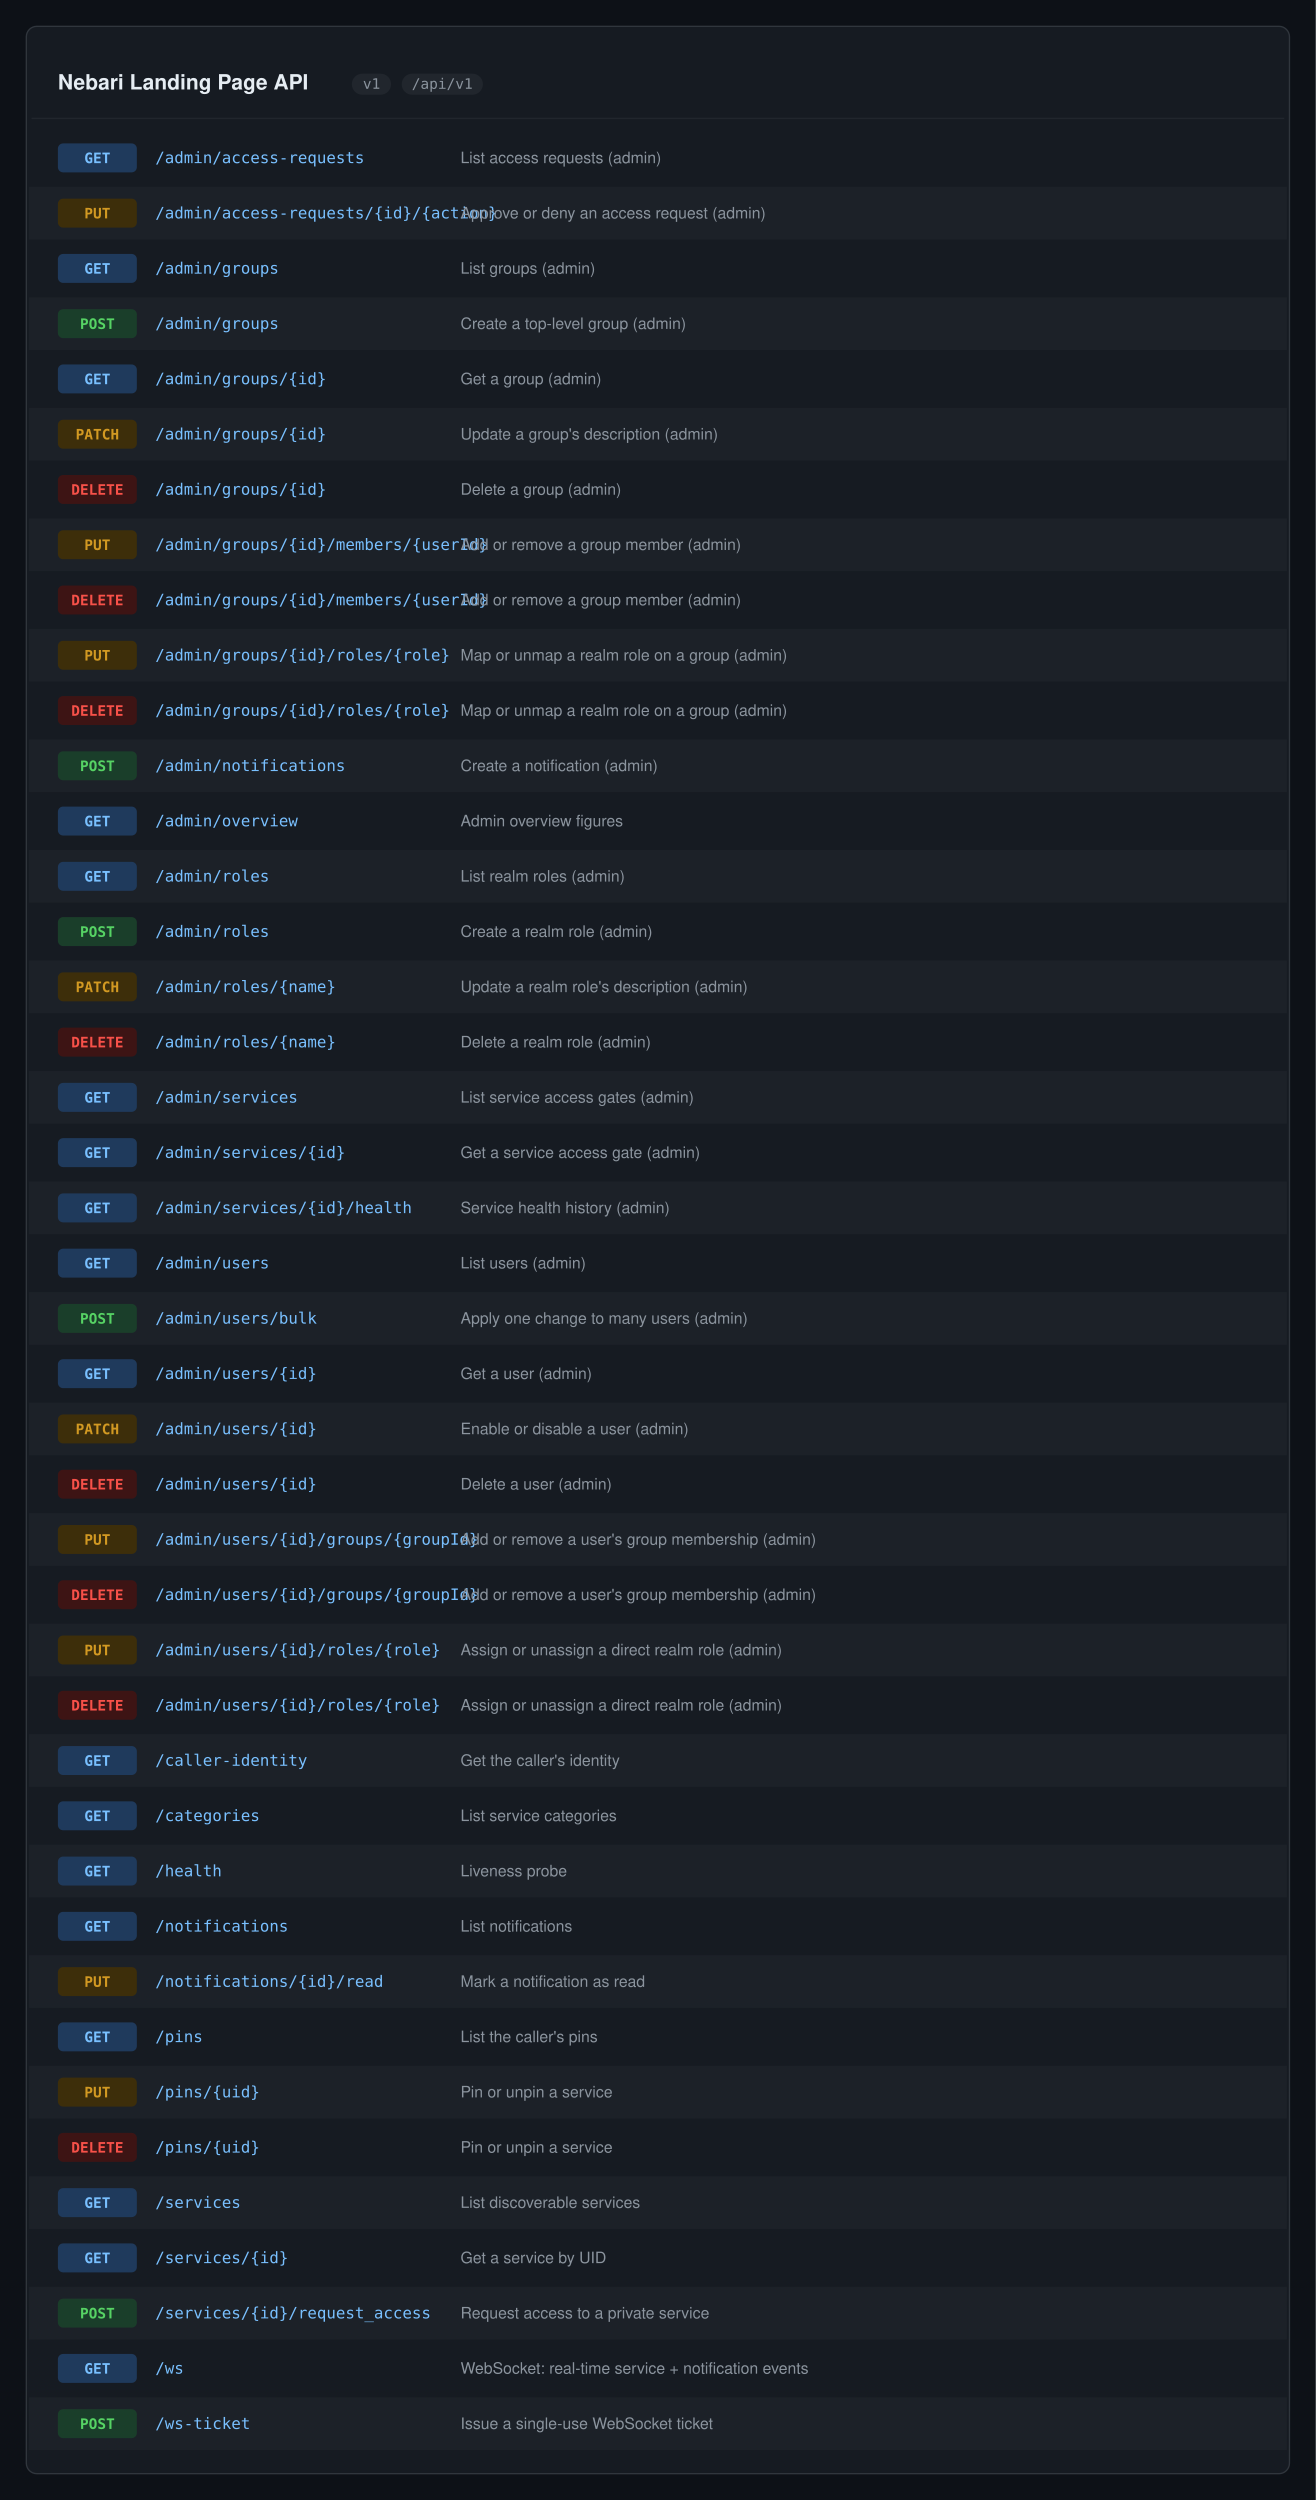
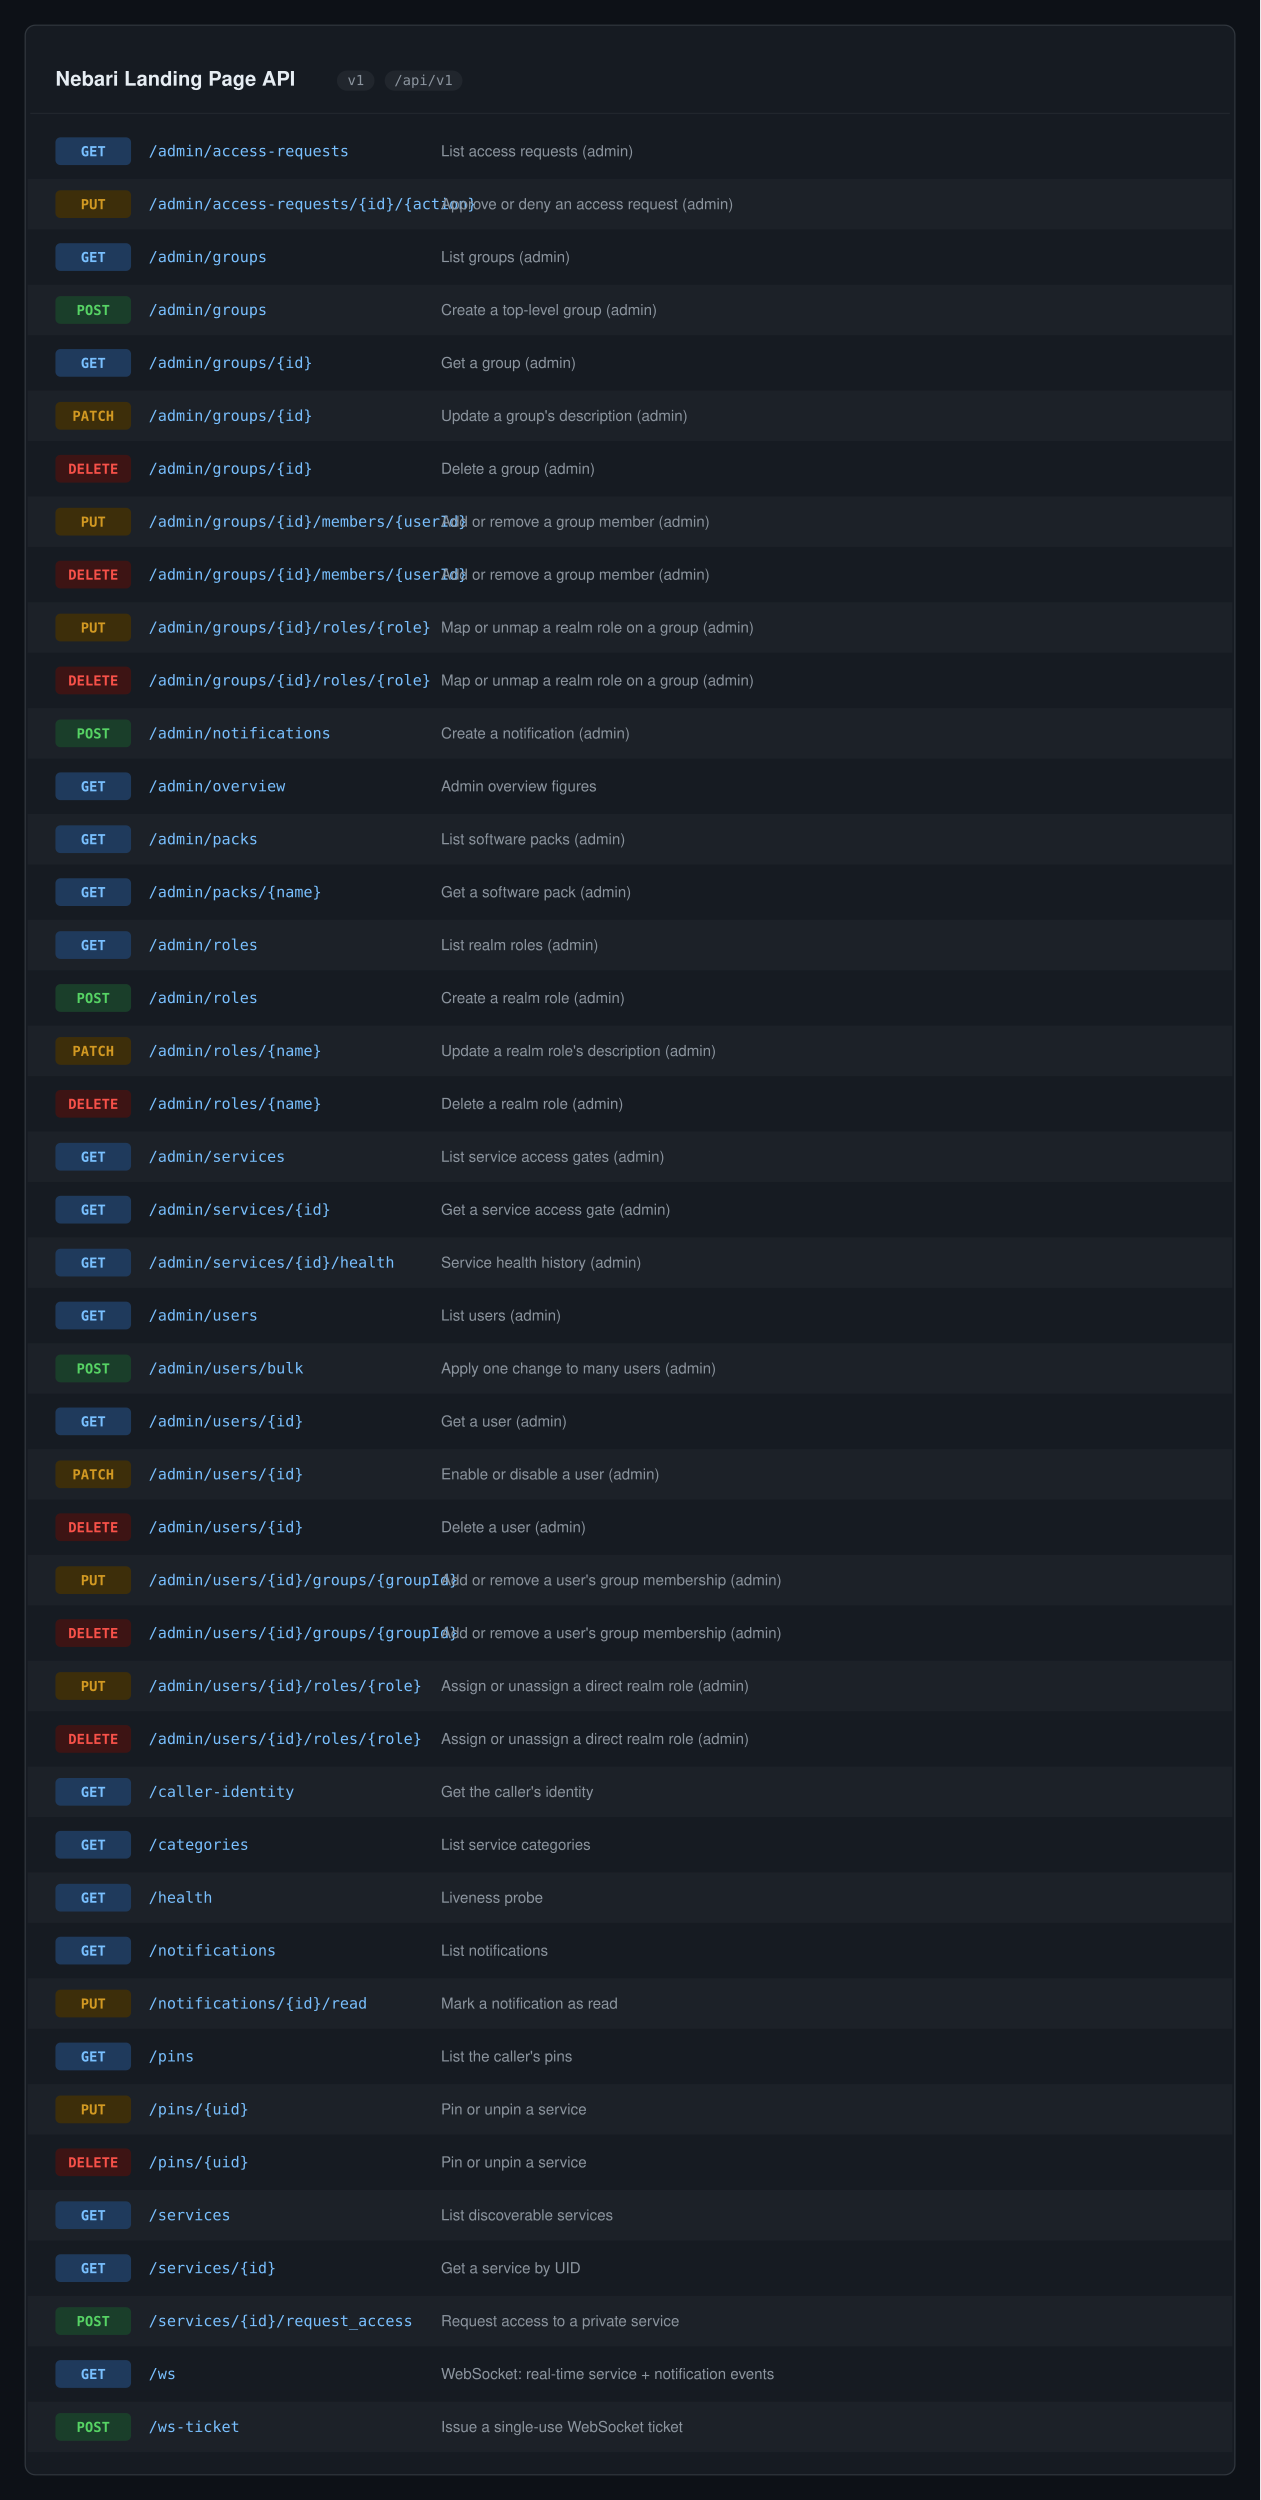
- <svg xmlns="http://www.w3.org/2000/svg" width="1000" height="1900" viewBox="0 0 1000 1900">
-   <rect width="1000" height="1900" fill="#0d1117" />
-   <rect x="20" y="20" width="960" height="1860" rx="8" fill="#161b22" stroke="#30363d" stroke-width="1" />
+ <svg xmlns="http://www.w3.org/2000/svg" width="1000" height="1984" viewBox="0 0 1000 1984">
+   <rect width="1000" height="1984" fill="#0d1117" />
+   <rect x="20" y="20" width="960" height="1944" rx="8" fill="#161b22" stroke="#30363d" stroke-width="1" />
  <text x="44" y="68" font-family="-apple-system,BlinkMacSystemFont,'Segoe UI',Helvetica,Arial,sans-serif" font-size="16" font-weight="600" fill="#e6edf3">Nebari Landing Page API</text>
  <rect x="267.4" y="56.0" width="29.8" height="16" rx="8" fill="#21262d" />
  <text x="282.4" y="67.5" font-family="ui-monospace,'Cascadia Code','Source Code Pro',Menlo,Consolas,monospace" font-size="11" fill="#8b949e" text-anchor="middle">v1</text>
  <rect x="305.3" y="56.0" width="61.7" height="16" rx="8" fill="#21262d" />
  <text x="336.1" y="67.5" font-family="ui-monospace,'Cascadia Code','Source Code Pro',Menlo,Consolas,monospace" font-size="11" fill="#8b949e" text-anchor="middle">/api/v1</text>
  <line x1="24" y1="90" x2="976" y2="90" stroke="#21262d" stroke-width="1" />
  <rect x="44" y="109" width="60" height="22" rx="4" fill="#1f3a5c" />
  <text x="74" y="124" font-family="ui-monospace,'Cascadia Code','Source Code Pro',Menlo,Consolas,monospace" font-size="11" font-weight="600" fill="#79c0ff" text-anchor="middle">GET</text>
  <text x="118" y="124" font-family="ui-monospace,'Cascadia Code','Source Code Pro',Menlo,Consolas,monospace" font-size="12" fill="#79c0ff">/admin/access-requests</text>
  <text x="350" y="124" font-family="-apple-system,BlinkMacSystemFont,'Segoe UI',Helvetica,Arial,sans-serif" font-size="12" fill="#8b949e">List access requests (admin)</text>
  <rect x="22" y="142" width="956" height="40" fill="#1c2128" />
  <rect x="44" y="151" width="60" height="22" rx="4" fill="#3d2e0a" />
  <text x="74" y="166" font-family="ui-monospace,'Cascadia Code','Source Code Pro',Menlo,Consolas,monospace" font-size="11" font-weight="600" fill="#d29922" text-anchor="middle">PUT</text>
  <text x="118" y="166" font-family="ui-monospace,'Cascadia Code','Source Code Pro',Menlo,Consolas,monospace" font-size="12" fill="#79c0ff">/admin/access-requests/{id}/{action}</text>
  <text x="350" y="166" font-family="-apple-system,BlinkMacSystemFont,'Segoe UI',Helvetica,Arial,sans-serif" font-size="12" fill="#8b949e">Approve or deny an access request (admin)</text>
  <rect x="44" y="193" width="60" height="22" rx="4" fill="#1f3a5c" />
  <text x="74" y="208" font-family="ui-monospace,'Cascadia Code','Source Code Pro',Menlo,Consolas,monospace" font-size="11" font-weight="600" fill="#79c0ff" text-anchor="middle">GET</text>
  <text x="118" y="208" font-family="ui-monospace,'Cascadia Code','Source Code Pro',Menlo,Consolas,monospace" font-size="12" fill="#79c0ff">/admin/groups</text>
  <text x="350" y="208" font-family="-apple-system,BlinkMacSystemFont,'Segoe UI',Helvetica,Arial,sans-serif" font-size="12" fill="#8b949e">List groups (admin)</text>
  <rect x="22" y="226" width="956" height="40" fill="#1c2128" />
  <rect x="44" y="235" width="60" height="22" rx="4" fill="#1a3e2a" />
  <text x="74" y="250" font-family="ui-monospace,'Cascadia Code','Source Code Pro',Menlo,Consolas,monospace" font-size="11" font-weight="600" fill="#56d364" text-anchor="middle">POST</text>
  <text x="118" y="250" font-family="ui-monospace,'Cascadia Code','Source Code Pro',Menlo,Consolas,monospace" font-size="12" fill="#79c0ff">/admin/groups</text>
  <text x="350" y="250" font-family="-apple-system,BlinkMacSystemFont,'Segoe UI',Helvetica,Arial,sans-serif" font-size="12" fill="#8b949e">Create a top-level group (admin)</text>
  <rect x="44" y="277" width="60" height="22" rx="4" fill="#1f3a5c" />
  <text x="74" y="292" font-family="ui-monospace,'Cascadia Code','Source Code Pro',Menlo,Consolas,monospace" font-size="11" font-weight="600" fill="#79c0ff" text-anchor="middle">GET</text>
  <text x="118" y="292" font-family="ui-monospace,'Cascadia Code','Source Code Pro',Menlo,Consolas,monospace" font-size="12" fill="#79c0ff">/admin/groups/{id}</text>
  <text x="350" y="292" font-family="-apple-system,BlinkMacSystemFont,'Segoe UI',Helvetica,Arial,sans-serif" font-size="12" fill="#8b949e">Get a group (admin)</text>
  <rect x="22" y="310" width="956" height="40" fill="#1c2128" />
  <rect x="44" y="319" width="60" height="22" rx="4" fill="#3d2e0a" />
  <text x="74" y="334" font-family="ui-monospace,'Cascadia Code','Source Code Pro',Menlo,Consolas,monospace" font-size="11" font-weight="600" fill="#d29922" text-anchor="middle">PATCH</text>
  <text x="118" y="334" font-family="ui-monospace,'Cascadia Code','Source Code Pro',Menlo,Consolas,monospace" font-size="12" fill="#79c0ff">/admin/groups/{id}</text>
  <text x="350" y="334" font-family="-apple-system,BlinkMacSystemFont,'Segoe UI',Helvetica,Arial,sans-serif" font-size="12" fill="#8b949e">Update a group's description (admin)</text>
  <rect x="44" y="361" width="60" height="22" rx="4" fill="#3d1414" />
  <text x="74" y="376" font-family="ui-monospace,'Cascadia Code','Source Code Pro',Menlo,Consolas,monospace" font-size="11" font-weight="600" fill="#f85149" text-anchor="middle">DELETE</text>
  <text x="118" y="376" font-family="ui-monospace,'Cascadia Code','Source Code Pro',Menlo,Consolas,monospace" font-size="12" fill="#79c0ff">/admin/groups/{id}</text>
  <text x="350" y="376" font-family="-apple-system,BlinkMacSystemFont,'Segoe UI',Helvetica,Arial,sans-serif" font-size="12" fill="#8b949e">Delete a group (admin)</text>
  <rect x="22" y="394" width="956" height="40" fill="#1c2128" />
  <rect x="44" y="403" width="60" height="22" rx="4" fill="#3d2e0a" />
  <text x="74" y="418" font-family="ui-monospace,'Cascadia Code','Source Code Pro',Menlo,Consolas,monospace" font-size="11" font-weight="600" fill="#d29922" text-anchor="middle">PUT</text>
  <text x="118" y="418" font-family="ui-monospace,'Cascadia Code','Source Code Pro',Menlo,Consolas,monospace" font-size="12" fill="#79c0ff">/admin/groups/{id}/members/{userId}</text>
  <text x="350" y="418" font-family="-apple-system,BlinkMacSystemFont,'Segoe UI',Helvetica,Arial,sans-serif" font-size="12" fill="#8b949e">Add or remove a group member (admin)</text>
  <rect x="44" y="445" width="60" height="22" rx="4" fill="#3d1414" />
  <text x="74" y="460" font-family="ui-monospace,'Cascadia Code','Source Code Pro',Menlo,Consolas,monospace" font-size="11" font-weight="600" fill="#f85149" text-anchor="middle">DELETE</text>
  <text x="118" y="460" font-family="ui-monospace,'Cascadia Code','Source Code Pro',Menlo,Consolas,monospace" font-size="12" fill="#79c0ff">/admin/groups/{id}/members/{userId}</text>
  <text x="350" y="460" font-family="-apple-system,BlinkMacSystemFont,'Segoe UI',Helvetica,Arial,sans-serif" font-size="12" fill="#8b949e">Add or remove a group member (admin)</text>
  <rect x="22" y="478" width="956" height="40" fill="#1c2128" />
  <rect x="44" y="487" width="60" height="22" rx="4" fill="#3d2e0a" />
  <text x="74" y="502" font-family="ui-monospace,'Cascadia Code','Source Code Pro',Menlo,Consolas,monospace" font-size="11" font-weight="600" fill="#d29922" text-anchor="middle">PUT</text>
  <text x="118" y="502" font-family="ui-monospace,'Cascadia Code','Source Code Pro',Menlo,Consolas,monospace" font-size="12" fill="#79c0ff">/admin/groups/{id}/roles/{role}</text>
  <text x="350" y="502" font-family="-apple-system,BlinkMacSystemFont,'Segoe UI',Helvetica,Arial,sans-serif" font-size="12" fill="#8b949e">Map or unmap a realm role on a group (admin)</text>
  <rect x="44" y="529" width="60" height="22" rx="4" fill="#3d1414" />
  <text x="74" y="544" font-family="ui-monospace,'Cascadia Code','Source Code Pro',Menlo,Consolas,monospace" font-size="11" font-weight="600" fill="#f85149" text-anchor="middle">DELETE</text>
  <text x="118" y="544" font-family="ui-monospace,'Cascadia Code','Source Code Pro',Menlo,Consolas,monospace" font-size="12" fill="#79c0ff">/admin/groups/{id}/roles/{role}</text>
  <text x="350" y="544" font-family="-apple-system,BlinkMacSystemFont,'Segoe UI',Helvetica,Arial,sans-serif" font-size="12" fill="#8b949e">Map or unmap a realm role on a group (admin)</text>
  <rect x="22" y="562" width="956" height="40" fill="#1c2128" />
  <rect x="44" y="571" width="60" height="22" rx="4" fill="#1a3e2a" />
  <text x="74" y="586" font-family="ui-monospace,'Cascadia Code','Source Code Pro',Menlo,Consolas,monospace" font-size="11" font-weight="600" fill="#56d364" text-anchor="middle">POST</text>
  <text x="118" y="586" font-family="ui-monospace,'Cascadia Code','Source Code Pro',Menlo,Consolas,monospace" font-size="12" fill="#79c0ff">/admin/notifications</text>
  <text x="350" y="586" font-family="-apple-system,BlinkMacSystemFont,'Segoe UI',Helvetica,Arial,sans-serif" font-size="12" fill="#8b949e">Create a notification (admin)</text>
  <rect x="44" y="613" width="60" height="22" rx="4" fill="#1f3a5c" />
  <text x="74" y="628" font-family="ui-monospace,'Cascadia Code','Source Code Pro',Menlo,Consolas,monospace" font-size="11" font-weight="600" fill="#79c0ff" text-anchor="middle">GET</text>
  <text x="118" y="628" font-family="ui-monospace,'Cascadia Code','Source Code Pro',Menlo,Consolas,monospace" font-size="12" fill="#79c0ff">/admin/overview</text>
  <text x="350" y="628" font-family="-apple-system,BlinkMacSystemFont,'Segoe UI',Helvetica,Arial,sans-serif" font-size="12" fill="#8b949e">Admin overview figures</text>
  <rect x="22" y="646" width="956" height="40" fill="#1c2128" />
  <rect x="44" y="655" width="60" height="22" rx="4" fill="#1f3a5c" />
  <text x="74" y="670" font-family="ui-monospace,'Cascadia Code','Source Code Pro',Menlo,Consolas,monospace" font-size="11" font-weight="600" fill="#79c0ff" text-anchor="middle">GET</text>
-   <text x="118" y="670" font-family="ui-monospace,'Cascadia Code','Source Code Pro',Menlo,Consolas,monospace" font-size="12" fill="#79c0ff">/admin/roles</text>
-   <text x="350" y="670" font-family="-apple-system,BlinkMacSystemFont,'Segoe UI',Helvetica,Arial,sans-serif" font-size="12" fill="#8b949e">List realm roles (admin)</text>
-   <rect x="44" y="697" width="60" height="22" rx="4" fill="#1a3e2a" />
-   <text x="74" y="712" font-family="ui-monospace,'Cascadia Code','Source Code Pro',Menlo,Consolas,monospace" font-size="11" font-weight="600" fill="#56d364" text-anchor="middle">POST</text>
-   <text x="118" y="712" font-family="ui-monospace,'Cascadia Code','Source Code Pro',Menlo,Consolas,monospace" font-size="12" fill="#79c0ff">/admin/roles</text>
-   <text x="350" y="712" font-family="-apple-system,BlinkMacSystemFont,'Segoe UI',Helvetica,Arial,sans-serif" font-size="12" fill="#8b949e">Create a realm role (admin)</text>
+   <text x="118" y="670" font-family="ui-monospace,'Cascadia Code','Source Code Pro',Menlo,Consolas,monospace" font-size="12" fill="#79c0ff">/admin/packs</text>
+   <text x="350" y="670" font-family="-apple-system,BlinkMacSystemFont,'Segoe UI',Helvetica,Arial,sans-serif" font-size="12" fill="#8b949e">List software packs (admin)</text>
+   <rect x="44" y="697" width="60" height="22" rx="4" fill="#1f3a5c" />
+   <text x="74" y="712" font-family="ui-monospace,'Cascadia Code','Source Code Pro',Menlo,Consolas,monospace" font-size="11" font-weight="600" fill="#79c0ff" text-anchor="middle">GET</text>
+   <text x="118" y="712" font-family="ui-monospace,'Cascadia Code','Source Code Pro',Menlo,Consolas,monospace" font-size="12" fill="#79c0ff">/admin/packs/{name}</text>
+   <text x="350" y="712" font-family="-apple-system,BlinkMacSystemFont,'Segoe UI',Helvetica,Arial,sans-serif" font-size="12" fill="#8b949e">Get a software pack (admin)</text>
  <rect x="22" y="730" width="956" height="40" fill="#1c2128" />
-   <rect x="44" y="739" width="60" height="22" rx="4" fill="#3d2e0a" />
-   <text x="74" y="754" font-family="ui-monospace,'Cascadia Code','Source Code Pro',Menlo,Consolas,monospace" font-size="11" font-weight="600" fill="#d29922" text-anchor="middle">PATCH</text>
-   <text x="118" y="754" font-family="ui-monospace,'Cascadia Code','Source Code Pro',Menlo,Consolas,monospace" font-size="12" fill="#79c0ff">/admin/roles/{name}</text>
-   <text x="350" y="754" font-family="-apple-system,BlinkMacSystemFont,'Segoe UI',Helvetica,Arial,sans-serif" font-size="12" fill="#8b949e">Update a realm role's description (admin)</text>
-   <rect x="44" y="781" width="60" height="22" rx="4" fill="#3d1414" />
-   <text x="74" y="796" font-family="ui-monospace,'Cascadia Code','Source Code Pro',Menlo,Consolas,monospace" font-size="11" font-weight="600" fill="#f85149" text-anchor="middle">DELETE</text>
-   <text x="118" y="796" font-family="ui-monospace,'Cascadia Code','Source Code Pro',Menlo,Consolas,monospace" font-size="12" fill="#79c0ff">/admin/roles/{name}</text>
-   <text x="350" y="796" font-family="-apple-system,BlinkMacSystemFont,'Segoe UI',Helvetica,Arial,sans-serif" font-size="12" fill="#8b949e">Delete a realm role (admin)</text>
+   <rect x="44" y="739" width="60" height="22" rx="4" fill="#1f3a5c" />
+   <text x="74" y="754" font-family="ui-monospace,'Cascadia Code','Source Code Pro',Menlo,Consolas,monospace" font-size="11" font-weight="600" fill="#79c0ff" text-anchor="middle">GET</text>
+   <text x="118" y="754" font-family="ui-monospace,'Cascadia Code','Source Code Pro',Menlo,Consolas,monospace" font-size="12" fill="#79c0ff">/admin/roles</text>
+   <text x="350" y="754" font-family="-apple-system,BlinkMacSystemFont,'Segoe UI',Helvetica,Arial,sans-serif" font-size="12" fill="#8b949e">List realm roles (admin)</text>
+   <rect x="44" y="781" width="60" height="22" rx="4" fill="#1a3e2a" />
+   <text x="74" y="796" font-family="ui-monospace,'Cascadia Code','Source Code Pro',Menlo,Consolas,monospace" font-size="11" font-weight="600" fill="#56d364" text-anchor="middle">POST</text>
+   <text x="118" y="796" font-family="ui-monospace,'Cascadia Code','Source Code Pro',Menlo,Consolas,monospace" font-size="12" fill="#79c0ff">/admin/roles</text>
+   <text x="350" y="796" font-family="-apple-system,BlinkMacSystemFont,'Segoe UI',Helvetica,Arial,sans-serif" font-size="12" fill="#8b949e">Create a realm role (admin)</text>
  <rect x="22" y="814" width="956" height="40" fill="#1c2128" />
-   <rect x="44" y="823" width="60" height="22" rx="4" fill="#1f3a5c" />
-   <text x="74" y="838" font-family="ui-monospace,'Cascadia Code','Source Code Pro',Menlo,Consolas,monospace" font-size="11" font-weight="600" fill="#79c0ff" text-anchor="middle">GET</text>
-   <text x="118" y="838" font-family="ui-monospace,'Cascadia Code','Source Code Pro',Menlo,Consolas,monospace" font-size="12" fill="#79c0ff">/admin/services</text>
-   <text x="350" y="838" font-family="-apple-system,BlinkMacSystemFont,'Segoe UI',Helvetica,Arial,sans-serif" font-size="12" fill="#8b949e">List service access gates (admin)</text>
-   <rect x="44" y="865" width="60" height="22" rx="4" fill="#1f3a5c" />
-   <text x="74" y="880" font-family="ui-monospace,'Cascadia Code','Source Code Pro',Menlo,Consolas,monospace" font-size="11" font-weight="600" fill="#79c0ff" text-anchor="middle">GET</text>
-   <text x="118" y="880" font-family="ui-monospace,'Cascadia Code','Source Code Pro',Menlo,Consolas,monospace" font-size="12" fill="#79c0ff">/admin/services/{id}</text>
-   <text x="350" y="880" font-family="-apple-system,BlinkMacSystemFont,'Segoe UI',Helvetica,Arial,sans-serif" font-size="12" fill="#8b949e">Get a service access gate (admin)</text>
+   <rect x="44" y="823" width="60" height="22" rx="4" fill="#3d2e0a" />
+   <text x="74" y="838" font-family="ui-monospace,'Cascadia Code','Source Code Pro',Menlo,Consolas,monospace" font-size="11" font-weight="600" fill="#d29922" text-anchor="middle">PATCH</text>
+   <text x="118" y="838" font-family="ui-monospace,'Cascadia Code','Source Code Pro',Menlo,Consolas,monospace" font-size="12" fill="#79c0ff">/admin/roles/{name}</text>
+   <text x="350" y="838" font-family="-apple-system,BlinkMacSystemFont,'Segoe UI',Helvetica,Arial,sans-serif" font-size="12" fill="#8b949e">Update a realm role's description (admin)</text>
+   <rect x="44" y="865" width="60" height="22" rx="4" fill="#3d1414" />
+   <text x="74" y="880" font-family="ui-monospace,'Cascadia Code','Source Code Pro',Menlo,Consolas,monospace" font-size="11" font-weight="600" fill="#f85149" text-anchor="middle">DELETE</text>
+   <text x="118" y="880" font-family="ui-monospace,'Cascadia Code','Source Code Pro',Menlo,Consolas,monospace" font-size="12" fill="#79c0ff">/admin/roles/{name}</text>
+   <text x="350" y="880" font-family="-apple-system,BlinkMacSystemFont,'Segoe UI',Helvetica,Arial,sans-serif" font-size="12" fill="#8b949e">Delete a realm role (admin)</text>
  <rect x="22" y="898" width="956" height="40" fill="#1c2128" />
  <rect x="44" y="907" width="60" height="22" rx="4" fill="#1f3a5c" />
  <text x="74" y="922" font-family="ui-monospace,'Cascadia Code','Source Code Pro',Menlo,Consolas,monospace" font-size="11" font-weight="600" fill="#79c0ff" text-anchor="middle">GET</text>
-   <text x="118" y="922" font-family="ui-monospace,'Cascadia Code','Source Code Pro',Menlo,Consolas,monospace" font-size="12" fill="#79c0ff">/admin/services/{id}/health</text>
-   <text x="350" y="922" font-family="-apple-system,BlinkMacSystemFont,'Segoe UI',Helvetica,Arial,sans-serif" font-size="12" fill="#8b949e">Service health history (admin)</text>
+   <text x="118" y="922" font-family="ui-monospace,'Cascadia Code','Source Code Pro',Menlo,Consolas,monospace" font-size="12" fill="#79c0ff">/admin/services</text>
+   <text x="350" y="922" font-family="-apple-system,BlinkMacSystemFont,'Segoe UI',Helvetica,Arial,sans-serif" font-size="12" fill="#8b949e">List service access gates (admin)</text>
  <rect x="44" y="949" width="60" height="22" rx="4" fill="#1f3a5c" />
  <text x="74" y="964" font-family="ui-monospace,'Cascadia Code','Source Code Pro',Menlo,Consolas,monospace" font-size="11" font-weight="600" fill="#79c0ff" text-anchor="middle">GET</text>
-   <text x="118" y="964" font-family="ui-monospace,'Cascadia Code','Source Code Pro',Menlo,Consolas,monospace" font-size="12" fill="#79c0ff">/admin/users</text>
-   <text x="350" y="964" font-family="-apple-system,BlinkMacSystemFont,'Segoe UI',Helvetica,Arial,sans-serif" font-size="12" fill="#8b949e">List users (admin)</text>
+   <text x="118" y="964" font-family="ui-monospace,'Cascadia Code','Source Code Pro',Menlo,Consolas,monospace" font-size="12" fill="#79c0ff">/admin/services/{id}</text>
+   <text x="350" y="964" font-family="-apple-system,BlinkMacSystemFont,'Segoe UI',Helvetica,Arial,sans-serif" font-size="12" fill="#8b949e">Get a service access gate (admin)</text>
  <rect x="22" y="982" width="956" height="40" fill="#1c2128" />
-   <rect x="44" y="991" width="60" height="22" rx="4" fill="#1a3e2a" />
-   <text x="74" y="1006" font-family="ui-monospace,'Cascadia Code','Source Code Pro',Menlo,Consolas,monospace" font-size="11" font-weight="600" fill="#56d364" text-anchor="middle">POST</text>
-   <text x="118" y="1006" font-family="ui-monospace,'Cascadia Code','Source Code Pro',Menlo,Consolas,monospace" font-size="12" fill="#79c0ff">/admin/users/bulk</text>
-   <text x="350" y="1006" font-family="-apple-system,BlinkMacSystemFont,'Segoe UI',Helvetica,Arial,sans-serif" font-size="12" fill="#8b949e">Apply one change to many users (admin)</text>
+   <rect x="44" y="991" width="60" height="22" rx="4" fill="#1f3a5c" />
+   <text x="74" y="1006" font-family="ui-monospace,'Cascadia Code','Source Code Pro',Menlo,Consolas,monospace" font-size="11" font-weight="600" fill="#79c0ff" text-anchor="middle">GET</text>
+   <text x="118" y="1006" font-family="ui-monospace,'Cascadia Code','Source Code Pro',Menlo,Consolas,monospace" font-size="12" fill="#79c0ff">/admin/services/{id}/health</text>
+   <text x="350" y="1006" font-family="-apple-system,BlinkMacSystemFont,'Segoe UI',Helvetica,Arial,sans-serif" font-size="12" fill="#8b949e">Service health history (admin)</text>
  <rect x="44" y="1033" width="60" height="22" rx="4" fill="#1f3a5c" />
  <text x="74" y="1048" font-family="ui-monospace,'Cascadia Code','Source Code Pro',Menlo,Consolas,monospace" font-size="11" font-weight="600" fill="#79c0ff" text-anchor="middle">GET</text>
-   <text x="118" y="1048" font-family="ui-monospace,'Cascadia Code','Source Code Pro',Menlo,Consolas,monospace" font-size="12" fill="#79c0ff">/admin/users/{id}</text>
-   <text x="350" y="1048" font-family="-apple-system,BlinkMacSystemFont,'Segoe UI',Helvetica,Arial,sans-serif" font-size="12" fill="#8b949e">Get a user (admin)</text>
+   <text x="118" y="1048" font-family="ui-monospace,'Cascadia Code','Source Code Pro',Menlo,Consolas,monospace" font-size="12" fill="#79c0ff">/admin/users</text>
+   <text x="350" y="1048" font-family="-apple-system,BlinkMacSystemFont,'Segoe UI',Helvetica,Arial,sans-serif" font-size="12" fill="#8b949e">List users (admin)</text>
  <rect x="22" y="1066" width="956" height="40" fill="#1c2128" />
-   <rect x="44" y="1075" width="60" height="22" rx="4" fill="#3d2e0a" />
-   <text x="74" y="1090" font-family="ui-monospace,'Cascadia Code','Source Code Pro',Menlo,Consolas,monospace" font-size="11" font-weight="600" fill="#d29922" text-anchor="middle">PATCH</text>
-   <text x="118" y="1090" font-family="ui-monospace,'Cascadia Code','Source Code Pro',Menlo,Consolas,monospace" font-size="12" fill="#79c0ff">/admin/users/{id}</text>
-   <text x="350" y="1090" font-family="-apple-system,BlinkMacSystemFont,'Segoe UI',Helvetica,Arial,sans-serif" font-size="12" fill="#8b949e">Enable or disable a user (admin)</text>
-   <rect x="44" y="1117" width="60" height="22" rx="4" fill="#3d1414" />
-   <text x="74" y="1132" font-family="ui-monospace,'Cascadia Code','Source Code Pro',Menlo,Consolas,monospace" font-size="11" font-weight="600" fill="#f85149" text-anchor="middle">DELETE</text>
+   <rect x="44" y="1075" width="60" height="22" rx="4" fill="#1a3e2a" />
+   <text x="74" y="1090" font-family="ui-monospace,'Cascadia Code','Source Code Pro',Menlo,Consolas,monospace" font-size="11" font-weight="600" fill="#56d364" text-anchor="middle">POST</text>
+   <text x="118" y="1090" font-family="ui-monospace,'Cascadia Code','Source Code Pro',Menlo,Consolas,monospace" font-size="12" fill="#79c0ff">/admin/users/bulk</text>
+   <text x="350" y="1090" font-family="-apple-system,BlinkMacSystemFont,'Segoe UI',Helvetica,Arial,sans-serif" font-size="12" fill="#8b949e">Apply one change to many users (admin)</text>
+   <rect x="44" y="1117" width="60" height="22" rx="4" fill="#1f3a5c" />
+   <text x="74" y="1132" font-family="ui-monospace,'Cascadia Code','Source Code Pro',Menlo,Consolas,monospace" font-size="11" font-weight="600" fill="#79c0ff" text-anchor="middle">GET</text>
  <text x="118" y="1132" font-family="ui-monospace,'Cascadia Code','Source Code Pro',Menlo,Consolas,monospace" font-size="12" fill="#79c0ff">/admin/users/{id}</text>
-   <text x="350" y="1132" font-family="-apple-system,BlinkMacSystemFont,'Segoe UI',Helvetica,Arial,sans-serif" font-size="12" fill="#8b949e">Delete a user (admin)</text>
+   <text x="350" y="1132" font-family="-apple-system,BlinkMacSystemFont,'Segoe UI',Helvetica,Arial,sans-serif" font-size="12" fill="#8b949e">Get a user (admin)</text>
  <rect x="22" y="1150" width="956" height="40" fill="#1c2128" />
  <rect x="44" y="1159" width="60" height="22" rx="4" fill="#3d2e0a" />
-   <text x="74" y="1174" font-family="ui-monospace,'Cascadia Code','Source Code Pro',Menlo,Consolas,monospace" font-size="11" font-weight="600" fill="#d29922" text-anchor="middle">PUT</text>
-   <text x="118" y="1174" font-family="ui-monospace,'Cascadia Code','Source Code Pro',Menlo,Consolas,monospace" font-size="12" fill="#79c0ff">/admin/users/{id}/groups/{groupId}</text>
-   <text x="350" y="1174" font-family="-apple-system,BlinkMacSystemFont,'Segoe UI',Helvetica,Arial,sans-serif" font-size="12" fill="#8b949e">Add or remove a user's group membership (admin)</text>
+   <text x="74" y="1174" font-family="ui-monospace,'Cascadia Code','Source Code Pro',Menlo,Consolas,monospace" font-size="11" font-weight="600" fill="#d29922" text-anchor="middle">PATCH</text>
+   <text x="118" y="1174" font-family="ui-monospace,'Cascadia Code','Source Code Pro',Menlo,Consolas,monospace" font-size="12" fill="#79c0ff">/admin/users/{id}</text>
+   <text x="350" y="1174" font-family="-apple-system,BlinkMacSystemFont,'Segoe UI',Helvetica,Arial,sans-serif" font-size="12" fill="#8b949e">Enable or disable a user (admin)</text>
  <rect x="44" y="1201" width="60" height="22" rx="4" fill="#3d1414" />
  <text x="74" y="1216" font-family="ui-monospace,'Cascadia Code','Source Code Pro',Menlo,Consolas,monospace" font-size="11" font-weight="600" fill="#f85149" text-anchor="middle">DELETE</text>
-   <text x="118" y="1216" font-family="ui-monospace,'Cascadia Code','Source Code Pro',Menlo,Consolas,monospace" font-size="12" fill="#79c0ff">/admin/users/{id}/groups/{groupId}</text>
-   <text x="350" y="1216" font-family="-apple-system,BlinkMacSystemFont,'Segoe UI',Helvetica,Arial,sans-serif" font-size="12" fill="#8b949e">Add or remove a user's group membership (admin)</text>
+   <text x="118" y="1216" font-family="ui-monospace,'Cascadia Code','Source Code Pro',Menlo,Consolas,monospace" font-size="12" fill="#79c0ff">/admin/users/{id}</text>
+   <text x="350" y="1216" font-family="-apple-system,BlinkMacSystemFont,'Segoe UI',Helvetica,Arial,sans-serif" font-size="12" fill="#8b949e">Delete a user (admin)</text>
  <rect x="22" y="1234" width="956" height="40" fill="#1c2128" />
  <rect x="44" y="1243" width="60" height="22" rx="4" fill="#3d2e0a" />
  <text x="74" y="1258" font-family="ui-monospace,'Cascadia Code','Source Code Pro',Menlo,Consolas,monospace" font-size="11" font-weight="600" fill="#d29922" text-anchor="middle">PUT</text>
-   <text x="118" y="1258" font-family="ui-monospace,'Cascadia Code','Source Code Pro',Menlo,Consolas,monospace" font-size="12" fill="#79c0ff">/admin/users/{id}/roles/{role}</text>
-   <text x="350" y="1258" font-family="-apple-system,BlinkMacSystemFont,'Segoe UI',Helvetica,Arial,sans-serif" font-size="12" fill="#8b949e">Assign or unassign a direct realm role (admin)</text>
+   <text x="118" y="1258" font-family="ui-monospace,'Cascadia Code','Source Code Pro',Menlo,Consolas,monospace" font-size="12" fill="#79c0ff">/admin/users/{id}/groups/{groupId}</text>
+   <text x="350" y="1258" font-family="-apple-system,BlinkMacSystemFont,'Segoe UI',Helvetica,Arial,sans-serif" font-size="12" fill="#8b949e">Add or remove a user's group membership (admin)</text>
  <rect x="44" y="1285" width="60" height="22" rx="4" fill="#3d1414" />
  <text x="74" y="1300" font-family="ui-monospace,'Cascadia Code','Source Code Pro',Menlo,Consolas,monospace" font-size="11" font-weight="600" fill="#f85149" text-anchor="middle">DELETE</text>
-   <text x="118" y="1300" font-family="ui-monospace,'Cascadia Code','Source Code Pro',Menlo,Consolas,monospace" font-size="12" fill="#79c0ff">/admin/users/{id}/roles/{role}</text>
-   <text x="350" y="1300" font-family="-apple-system,BlinkMacSystemFont,'Segoe UI',Helvetica,Arial,sans-serif" font-size="12" fill="#8b949e">Assign or unassign a direct realm role (admin)</text>
+   <text x="118" y="1300" font-family="ui-monospace,'Cascadia Code','Source Code Pro',Menlo,Consolas,monospace" font-size="12" fill="#79c0ff">/admin/users/{id}/groups/{groupId}</text>
+   <text x="350" y="1300" font-family="-apple-system,BlinkMacSystemFont,'Segoe UI',Helvetica,Arial,sans-serif" font-size="12" fill="#8b949e">Add or remove a user's group membership (admin)</text>
  <rect x="22" y="1318" width="956" height="40" fill="#1c2128" />
-   <rect x="44" y="1327" width="60" height="22" rx="4" fill="#1f3a5c" />
-   <text x="74" y="1342" font-family="ui-monospace,'Cascadia Code','Source Code Pro',Menlo,Consolas,monospace" font-size="11" font-weight="600" fill="#79c0ff" text-anchor="middle">GET</text>
-   <text x="118" y="1342" font-family="ui-monospace,'Cascadia Code','Source Code Pro',Menlo,Consolas,monospace" font-size="12" fill="#79c0ff">/caller-identity</text>
-   <text x="350" y="1342" font-family="-apple-system,BlinkMacSystemFont,'Segoe UI',Helvetica,Arial,sans-serif" font-size="12" fill="#8b949e">Get the caller's identity</text>
-   <rect x="44" y="1369" width="60" height="22" rx="4" fill="#1f3a5c" />
-   <text x="74" y="1384" font-family="ui-monospace,'Cascadia Code','Source Code Pro',Menlo,Consolas,monospace" font-size="11" font-weight="600" fill="#79c0ff" text-anchor="middle">GET</text>
-   <text x="118" y="1384" font-family="ui-monospace,'Cascadia Code','Source Code Pro',Menlo,Consolas,monospace" font-size="12" fill="#79c0ff">/categories</text>
-   <text x="350" y="1384" font-family="-apple-system,BlinkMacSystemFont,'Segoe UI',Helvetica,Arial,sans-serif" font-size="12" fill="#8b949e">List service categories</text>
+   <rect x="44" y="1327" width="60" height="22" rx="4" fill="#3d2e0a" />
+   <text x="74" y="1342" font-family="ui-monospace,'Cascadia Code','Source Code Pro',Menlo,Consolas,monospace" font-size="11" font-weight="600" fill="#d29922" text-anchor="middle">PUT</text>
+   <text x="118" y="1342" font-family="ui-monospace,'Cascadia Code','Source Code Pro',Menlo,Consolas,monospace" font-size="12" fill="#79c0ff">/admin/users/{id}/roles/{role}</text>
+   <text x="350" y="1342" font-family="-apple-system,BlinkMacSystemFont,'Segoe UI',Helvetica,Arial,sans-serif" font-size="12" fill="#8b949e">Assign or unassign a direct realm role (admin)</text>
+   <rect x="44" y="1369" width="60" height="22" rx="4" fill="#3d1414" />
+   <text x="74" y="1384" font-family="ui-monospace,'Cascadia Code','Source Code Pro',Menlo,Consolas,monospace" font-size="11" font-weight="600" fill="#f85149" text-anchor="middle">DELETE</text>
+   <text x="118" y="1384" font-family="ui-monospace,'Cascadia Code','Source Code Pro',Menlo,Consolas,monospace" font-size="12" fill="#79c0ff">/admin/users/{id}/roles/{role}</text>
+   <text x="350" y="1384" font-family="-apple-system,BlinkMacSystemFont,'Segoe UI',Helvetica,Arial,sans-serif" font-size="12" fill="#8b949e">Assign or unassign a direct realm role (admin)</text>
  <rect x="22" y="1402" width="956" height="40" fill="#1c2128" />
  <rect x="44" y="1411" width="60" height="22" rx="4" fill="#1f3a5c" />
  <text x="74" y="1426" font-family="ui-monospace,'Cascadia Code','Source Code Pro',Menlo,Consolas,monospace" font-size="11" font-weight="600" fill="#79c0ff" text-anchor="middle">GET</text>
-   <text x="118" y="1426" font-family="ui-monospace,'Cascadia Code','Source Code Pro',Menlo,Consolas,monospace" font-size="12" fill="#79c0ff">/health</text>
-   <text x="350" y="1426" font-family="-apple-system,BlinkMacSystemFont,'Segoe UI',Helvetica,Arial,sans-serif" font-size="12" fill="#8b949e">Liveness probe</text>
+   <text x="118" y="1426" font-family="ui-monospace,'Cascadia Code','Source Code Pro',Menlo,Consolas,monospace" font-size="12" fill="#79c0ff">/caller-identity</text>
+   <text x="350" y="1426" font-family="-apple-system,BlinkMacSystemFont,'Segoe UI',Helvetica,Arial,sans-serif" font-size="12" fill="#8b949e">Get the caller's identity</text>
  <rect x="44" y="1453" width="60" height="22" rx="4" fill="#1f3a5c" />
  <text x="74" y="1468" font-family="ui-monospace,'Cascadia Code','Source Code Pro',Menlo,Consolas,monospace" font-size="11" font-weight="600" fill="#79c0ff" text-anchor="middle">GET</text>
-   <text x="118" y="1468" font-family="ui-monospace,'Cascadia Code','Source Code Pro',Menlo,Consolas,monospace" font-size="12" fill="#79c0ff">/notifications</text>
-   <text x="350" y="1468" font-family="-apple-system,BlinkMacSystemFont,'Segoe UI',Helvetica,Arial,sans-serif" font-size="12" fill="#8b949e">List notifications</text>
+   <text x="118" y="1468" font-family="ui-monospace,'Cascadia Code','Source Code Pro',Menlo,Consolas,monospace" font-size="12" fill="#79c0ff">/categories</text>
+   <text x="350" y="1468" font-family="-apple-system,BlinkMacSystemFont,'Segoe UI',Helvetica,Arial,sans-serif" font-size="12" fill="#8b949e">List service categories</text>
  <rect x="22" y="1486" width="956" height="40" fill="#1c2128" />
-   <rect x="44" y="1495" width="60" height="22" rx="4" fill="#3d2e0a" />
-   <text x="74" y="1510" font-family="ui-monospace,'Cascadia Code','Source Code Pro',Menlo,Consolas,monospace" font-size="11" font-weight="600" fill="#d29922" text-anchor="middle">PUT</text>
-   <text x="118" y="1510" font-family="ui-monospace,'Cascadia Code','Source Code Pro',Menlo,Consolas,monospace" font-size="12" fill="#79c0ff">/notifications/{id}/read</text>
-   <text x="350" y="1510" font-family="-apple-system,BlinkMacSystemFont,'Segoe UI',Helvetica,Arial,sans-serif" font-size="12" fill="#8b949e">Mark a notification as read</text>
+   <rect x="44" y="1495" width="60" height="22" rx="4" fill="#1f3a5c" />
+   <text x="74" y="1510" font-family="ui-monospace,'Cascadia Code','Source Code Pro',Menlo,Consolas,monospace" font-size="11" font-weight="600" fill="#79c0ff" text-anchor="middle">GET</text>
+   <text x="118" y="1510" font-family="ui-monospace,'Cascadia Code','Source Code Pro',Menlo,Consolas,monospace" font-size="12" fill="#79c0ff">/health</text>
+   <text x="350" y="1510" font-family="-apple-system,BlinkMacSystemFont,'Segoe UI',Helvetica,Arial,sans-serif" font-size="12" fill="#8b949e">Liveness probe</text>
  <rect x="44" y="1537" width="60" height="22" rx="4" fill="#1f3a5c" />
  <text x="74" y="1552" font-family="ui-monospace,'Cascadia Code','Source Code Pro',Menlo,Consolas,monospace" font-size="11" font-weight="600" fill="#79c0ff" text-anchor="middle">GET</text>
-   <text x="118" y="1552" font-family="ui-monospace,'Cascadia Code','Source Code Pro',Menlo,Consolas,monospace" font-size="12" fill="#79c0ff">/pins</text>
-   <text x="350" y="1552" font-family="-apple-system,BlinkMacSystemFont,'Segoe UI',Helvetica,Arial,sans-serif" font-size="12" fill="#8b949e">List the caller's pins</text>
+   <text x="118" y="1552" font-family="ui-monospace,'Cascadia Code','Source Code Pro',Menlo,Consolas,monospace" font-size="12" fill="#79c0ff">/notifications</text>
+   <text x="350" y="1552" font-family="-apple-system,BlinkMacSystemFont,'Segoe UI',Helvetica,Arial,sans-serif" font-size="12" fill="#8b949e">List notifications</text>
  <rect x="22" y="1570" width="956" height="40" fill="#1c2128" />
  <rect x="44" y="1579" width="60" height="22" rx="4" fill="#3d2e0a" />
  <text x="74" y="1594" font-family="ui-monospace,'Cascadia Code','Source Code Pro',Menlo,Consolas,monospace" font-size="11" font-weight="600" fill="#d29922" text-anchor="middle">PUT</text>
-   <text x="118" y="1594" font-family="ui-monospace,'Cascadia Code','Source Code Pro',Menlo,Consolas,monospace" font-size="12" fill="#79c0ff">/pins/{uid}</text>
-   <text x="350" y="1594" font-family="-apple-system,BlinkMacSystemFont,'Segoe UI',Helvetica,Arial,sans-serif" font-size="12" fill="#8b949e">Pin or unpin a service</text>
-   <rect x="44" y="1621" width="60" height="22" rx="4" fill="#3d1414" />
-   <text x="74" y="1636" font-family="ui-monospace,'Cascadia Code','Source Code Pro',Menlo,Consolas,monospace" font-size="11" font-weight="600" fill="#f85149" text-anchor="middle">DELETE</text>
-   <text x="118" y="1636" font-family="ui-monospace,'Cascadia Code','Source Code Pro',Menlo,Consolas,monospace" font-size="12" fill="#79c0ff">/pins/{uid}</text>
-   <text x="350" y="1636" font-family="-apple-system,BlinkMacSystemFont,'Segoe UI',Helvetica,Arial,sans-serif" font-size="12" fill="#8b949e">Pin or unpin a service</text>
+   <text x="118" y="1594" font-family="ui-monospace,'Cascadia Code','Source Code Pro',Menlo,Consolas,monospace" font-size="12" fill="#79c0ff">/notifications/{id}/read</text>
+   <text x="350" y="1594" font-family="-apple-system,BlinkMacSystemFont,'Segoe UI',Helvetica,Arial,sans-serif" font-size="12" fill="#8b949e">Mark a notification as read</text>
+   <rect x="44" y="1621" width="60" height="22" rx="4" fill="#1f3a5c" />
+   <text x="74" y="1636" font-family="ui-monospace,'Cascadia Code','Source Code Pro',Menlo,Consolas,monospace" font-size="11" font-weight="600" fill="#79c0ff" text-anchor="middle">GET</text>
+   <text x="118" y="1636" font-family="ui-monospace,'Cascadia Code','Source Code Pro',Menlo,Consolas,monospace" font-size="12" fill="#79c0ff">/pins</text>
+   <text x="350" y="1636" font-family="-apple-system,BlinkMacSystemFont,'Segoe UI',Helvetica,Arial,sans-serif" font-size="12" fill="#8b949e">List the caller's pins</text>
  <rect x="22" y="1654" width="956" height="40" fill="#1c2128" />
-   <rect x="44" y="1663" width="60" height="22" rx="4" fill="#1f3a5c" />
-   <text x="74" y="1678" font-family="ui-monospace,'Cascadia Code','Source Code Pro',Menlo,Consolas,monospace" font-size="11" font-weight="600" fill="#79c0ff" text-anchor="middle">GET</text>
-   <text x="118" y="1678" font-family="ui-monospace,'Cascadia Code','Source Code Pro',Menlo,Consolas,monospace" font-size="12" fill="#79c0ff">/services</text>
-   <text x="350" y="1678" font-family="-apple-system,BlinkMacSystemFont,'Segoe UI',Helvetica,Arial,sans-serif" font-size="12" fill="#8b949e">List discoverable services</text>
-   <rect x="44" y="1705" width="60" height="22" rx="4" fill="#1f3a5c" />
-   <text x="74" y="1720" font-family="ui-monospace,'Cascadia Code','Source Code Pro',Menlo,Consolas,monospace" font-size="11" font-weight="600" fill="#79c0ff" text-anchor="middle">GET</text>
-   <text x="118" y="1720" font-family="ui-monospace,'Cascadia Code','Source Code Pro',Menlo,Consolas,monospace" font-size="12" fill="#79c0ff">/services/{id}</text>
-   <text x="350" y="1720" font-family="-apple-system,BlinkMacSystemFont,'Segoe UI',Helvetica,Arial,sans-serif" font-size="12" fill="#8b949e">Get a service by UID</text>
+   <rect x="44" y="1663" width="60" height="22" rx="4" fill="#3d2e0a" />
+   <text x="74" y="1678" font-family="ui-monospace,'Cascadia Code','Source Code Pro',Menlo,Consolas,monospace" font-size="11" font-weight="600" fill="#d29922" text-anchor="middle">PUT</text>
+   <text x="118" y="1678" font-family="ui-monospace,'Cascadia Code','Source Code Pro',Menlo,Consolas,monospace" font-size="12" fill="#79c0ff">/pins/{uid}</text>
+   <text x="350" y="1678" font-family="-apple-system,BlinkMacSystemFont,'Segoe UI',Helvetica,Arial,sans-serif" font-size="12" fill="#8b949e">Pin or unpin a service</text>
+   <rect x="44" y="1705" width="60" height="22" rx="4" fill="#3d1414" />
+   <text x="74" y="1720" font-family="ui-monospace,'Cascadia Code','Source Code Pro',Menlo,Consolas,monospace" font-size="11" font-weight="600" fill="#f85149" text-anchor="middle">DELETE</text>
+   <text x="118" y="1720" font-family="ui-monospace,'Cascadia Code','Source Code Pro',Menlo,Consolas,monospace" font-size="12" fill="#79c0ff">/pins/{uid}</text>
+   <text x="350" y="1720" font-family="-apple-system,BlinkMacSystemFont,'Segoe UI',Helvetica,Arial,sans-serif" font-size="12" fill="#8b949e">Pin or unpin a service</text>
  <rect x="22" y="1738" width="956" height="40" fill="#1c2128" />
-   <rect x="44" y="1747" width="60" height="22" rx="4" fill="#1a3e2a" />
-   <text x="74" y="1762" font-family="ui-monospace,'Cascadia Code','Source Code Pro',Menlo,Consolas,monospace" font-size="11" font-weight="600" fill="#56d364" text-anchor="middle">POST</text>
-   <text x="118" y="1762" font-family="ui-monospace,'Cascadia Code','Source Code Pro',Menlo,Consolas,monospace" font-size="12" fill="#79c0ff">/services/{id}/request_access</text>
-   <text x="350" y="1762" font-family="-apple-system,BlinkMacSystemFont,'Segoe UI',Helvetica,Arial,sans-serif" font-size="12" fill="#8b949e">Request access to a private service</text>
+   <rect x="44" y="1747" width="60" height="22" rx="4" fill="#1f3a5c" />
+   <text x="74" y="1762" font-family="ui-monospace,'Cascadia Code','Source Code Pro',Menlo,Consolas,monospace" font-size="11" font-weight="600" fill="#79c0ff" text-anchor="middle">GET</text>
+   <text x="118" y="1762" font-family="ui-monospace,'Cascadia Code','Source Code Pro',Menlo,Consolas,monospace" font-size="12" fill="#79c0ff">/services</text>
+   <text x="350" y="1762" font-family="-apple-system,BlinkMacSystemFont,'Segoe UI',Helvetica,Arial,sans-serif" font-size="12" fill="#8b949e">List discoverable services</text>
  <rect x="44" y="1789" width="60" height="22" rx="4" fill="#1f3a5c" />
  <text x="74" y="1804" font-family="ui-monospace,'Cascadia Code','Source Code Pro',Menlo,Consolas,monospace" font-size="11" font-weight="600" fill="#79c0ff" text-anchor="middle">GET</text>
-   <text x="118" y="1804" font-family="ui-monospace,'Cascadia Code','Source Code Pro',Menlo,Consolas,monospace" font-size="12" fill="#79c0ff">/ws</text>
-   <text x="350" y="1804" font-family="-apple-system,BlinkMacSystemFont,'Segoe UI',Helvetica,Arial,sans-serif" font-size="12" fill="#8b949e">WebSocket: real-time service + notification events</text>
+   <text x="118" y="1804" font-family="ui-monospace,'Cascadia Code','Source Code Pro',Menlo,Consolas,monospace" font-size="12" fill="#79c0ff">/services/{id}</text>
+   <text x="350" y="1804" font-family="-apple-system,BlinkMacSystemFont,'Segoe UI',Helvetica,Arial,sans-serif" font-size="12" fill="#8b949e">Get a service by UID</text>
  <rect x="22" y="1822" width="956" height="40" fill="#1c2128" />
  <rect x="44" y="1831" width="60" height="22" rx="4" fill="#1a3e2a" />
  <text x="74" y="1846" font-family="ui-monospace,'Cascadia Code','Source Code Pro',Menlo,Consolas,monospace" font-size="11" font-weight="600" fill="#56d364" text-anchor="middle">POST</text>
-   <text x="118" y="1846" font-family="ui-monospace,'Cascadia Code','Source Code Pro',Menlo,Consolas,monospace" font-size="12" fill="#79c0ff">/ws-ticket</text>
-   <text x="350" y="1846" font-family="-apple-system,BlinkMacSystemFont,'Segoe UI',Helvetica,Arial,sans-serif" font-size="12" fill="#8b949e">Issue a single-use WebSocket ticket</text>
+   <text x="118" y="1846" font-family="ui-monospace,'Cascadia Code','Source Code Pro',Menlo,Consolas,monospace" font-size="12" fill="#79c0ff">/services/{id}/request_access</text>
+   <text x="350" y="1846" font-family="-apple-system,BlinkMacSystemFont,'Segoe UI',Helvetica,Arial,sans-serif" font-size="12" fill="#8b949e">Request access to a private service</text>
+   <rect x="44" y="1873" width="60" height="22" rx="4" fill="#1f3a5c" />
+   <text x="74" y="1888" font-family="ui-monospace,'Cascadia Code','Source Code Pro',Menlo,Consolas,monospace" font-size="11" font-weight="600" fill="#79c0ff" text-anchor="middle">GET</text>
+   <text x="118" y="1888" font-family="ui-monospace,'Cascadia Code','Source Code Pro',Menlo,Consolas,monospace" font-size="12" fill="#79c0ff">/ws</text>
+   <text x="350" y="1888" font-family="-apple-system,BlinkMacSystemFont,'Segoe UI',Helvetica,Arial,sans-serif" font-size="12" fill="#8b949e">WebSocket: real-time service + notification events</text>
+   <rect x="22" y="1906" width="956" height="40" fill="#1c2128" />
+   <rect x="44" y="1915" width="60" height="22" rx="4" fill="#1a3e2a" />
+   <text x="74" y="1930" font-family="ui-monospace,'Cascadia Code','Source Code Pro',Menlo,Consolas,monospace" font-size="11" font-weight="600" fill="#56d364" text-anchor="middle">POST</text>
+   <text x="118" y="1930" font-family="ui-monospace,'Cascadia Code','Source Code Pro',Menlo,Consolas,monospace" font-size="12" fill="#79c0ff">/ws-ticket</text>
+   <text x="350" y="1930" font-family="-apple-system,BlinkMacSystemFont,'Segoe UI',Helvetica,Arial,sans-serif" font-size="12" fill="#8b949e">Issue a single-use WebSocket ticket</text>
</svg>
